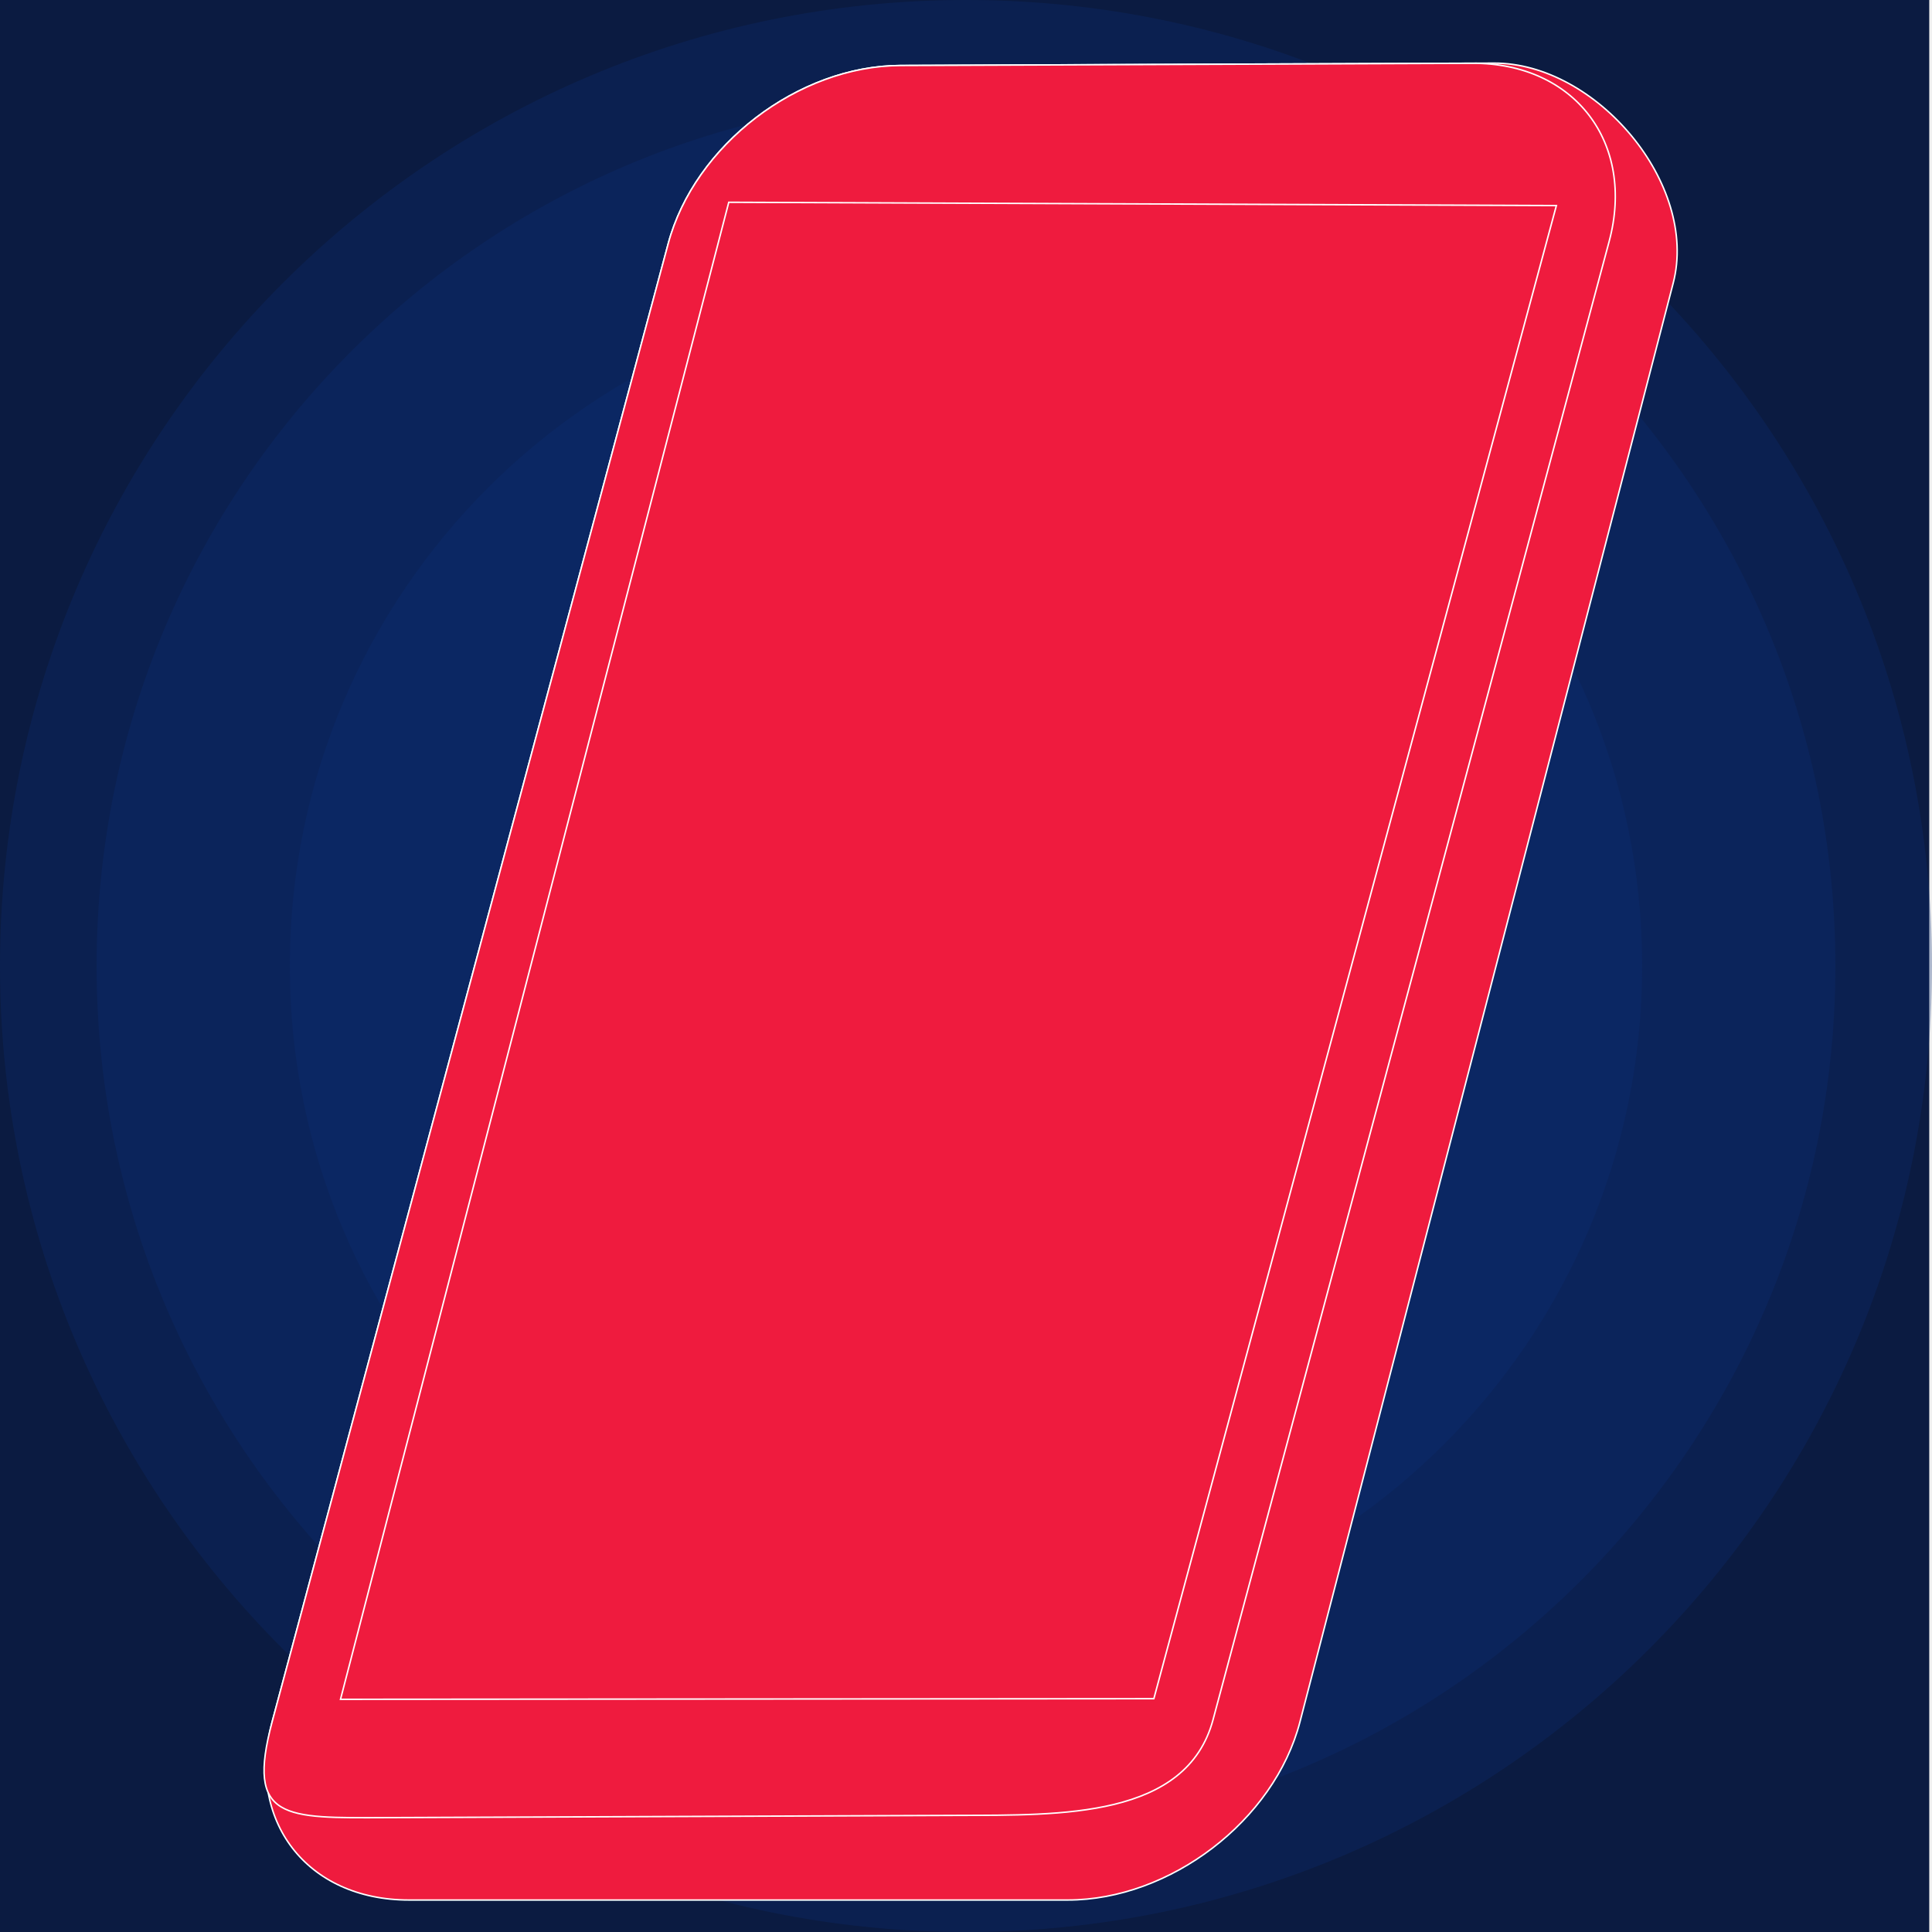
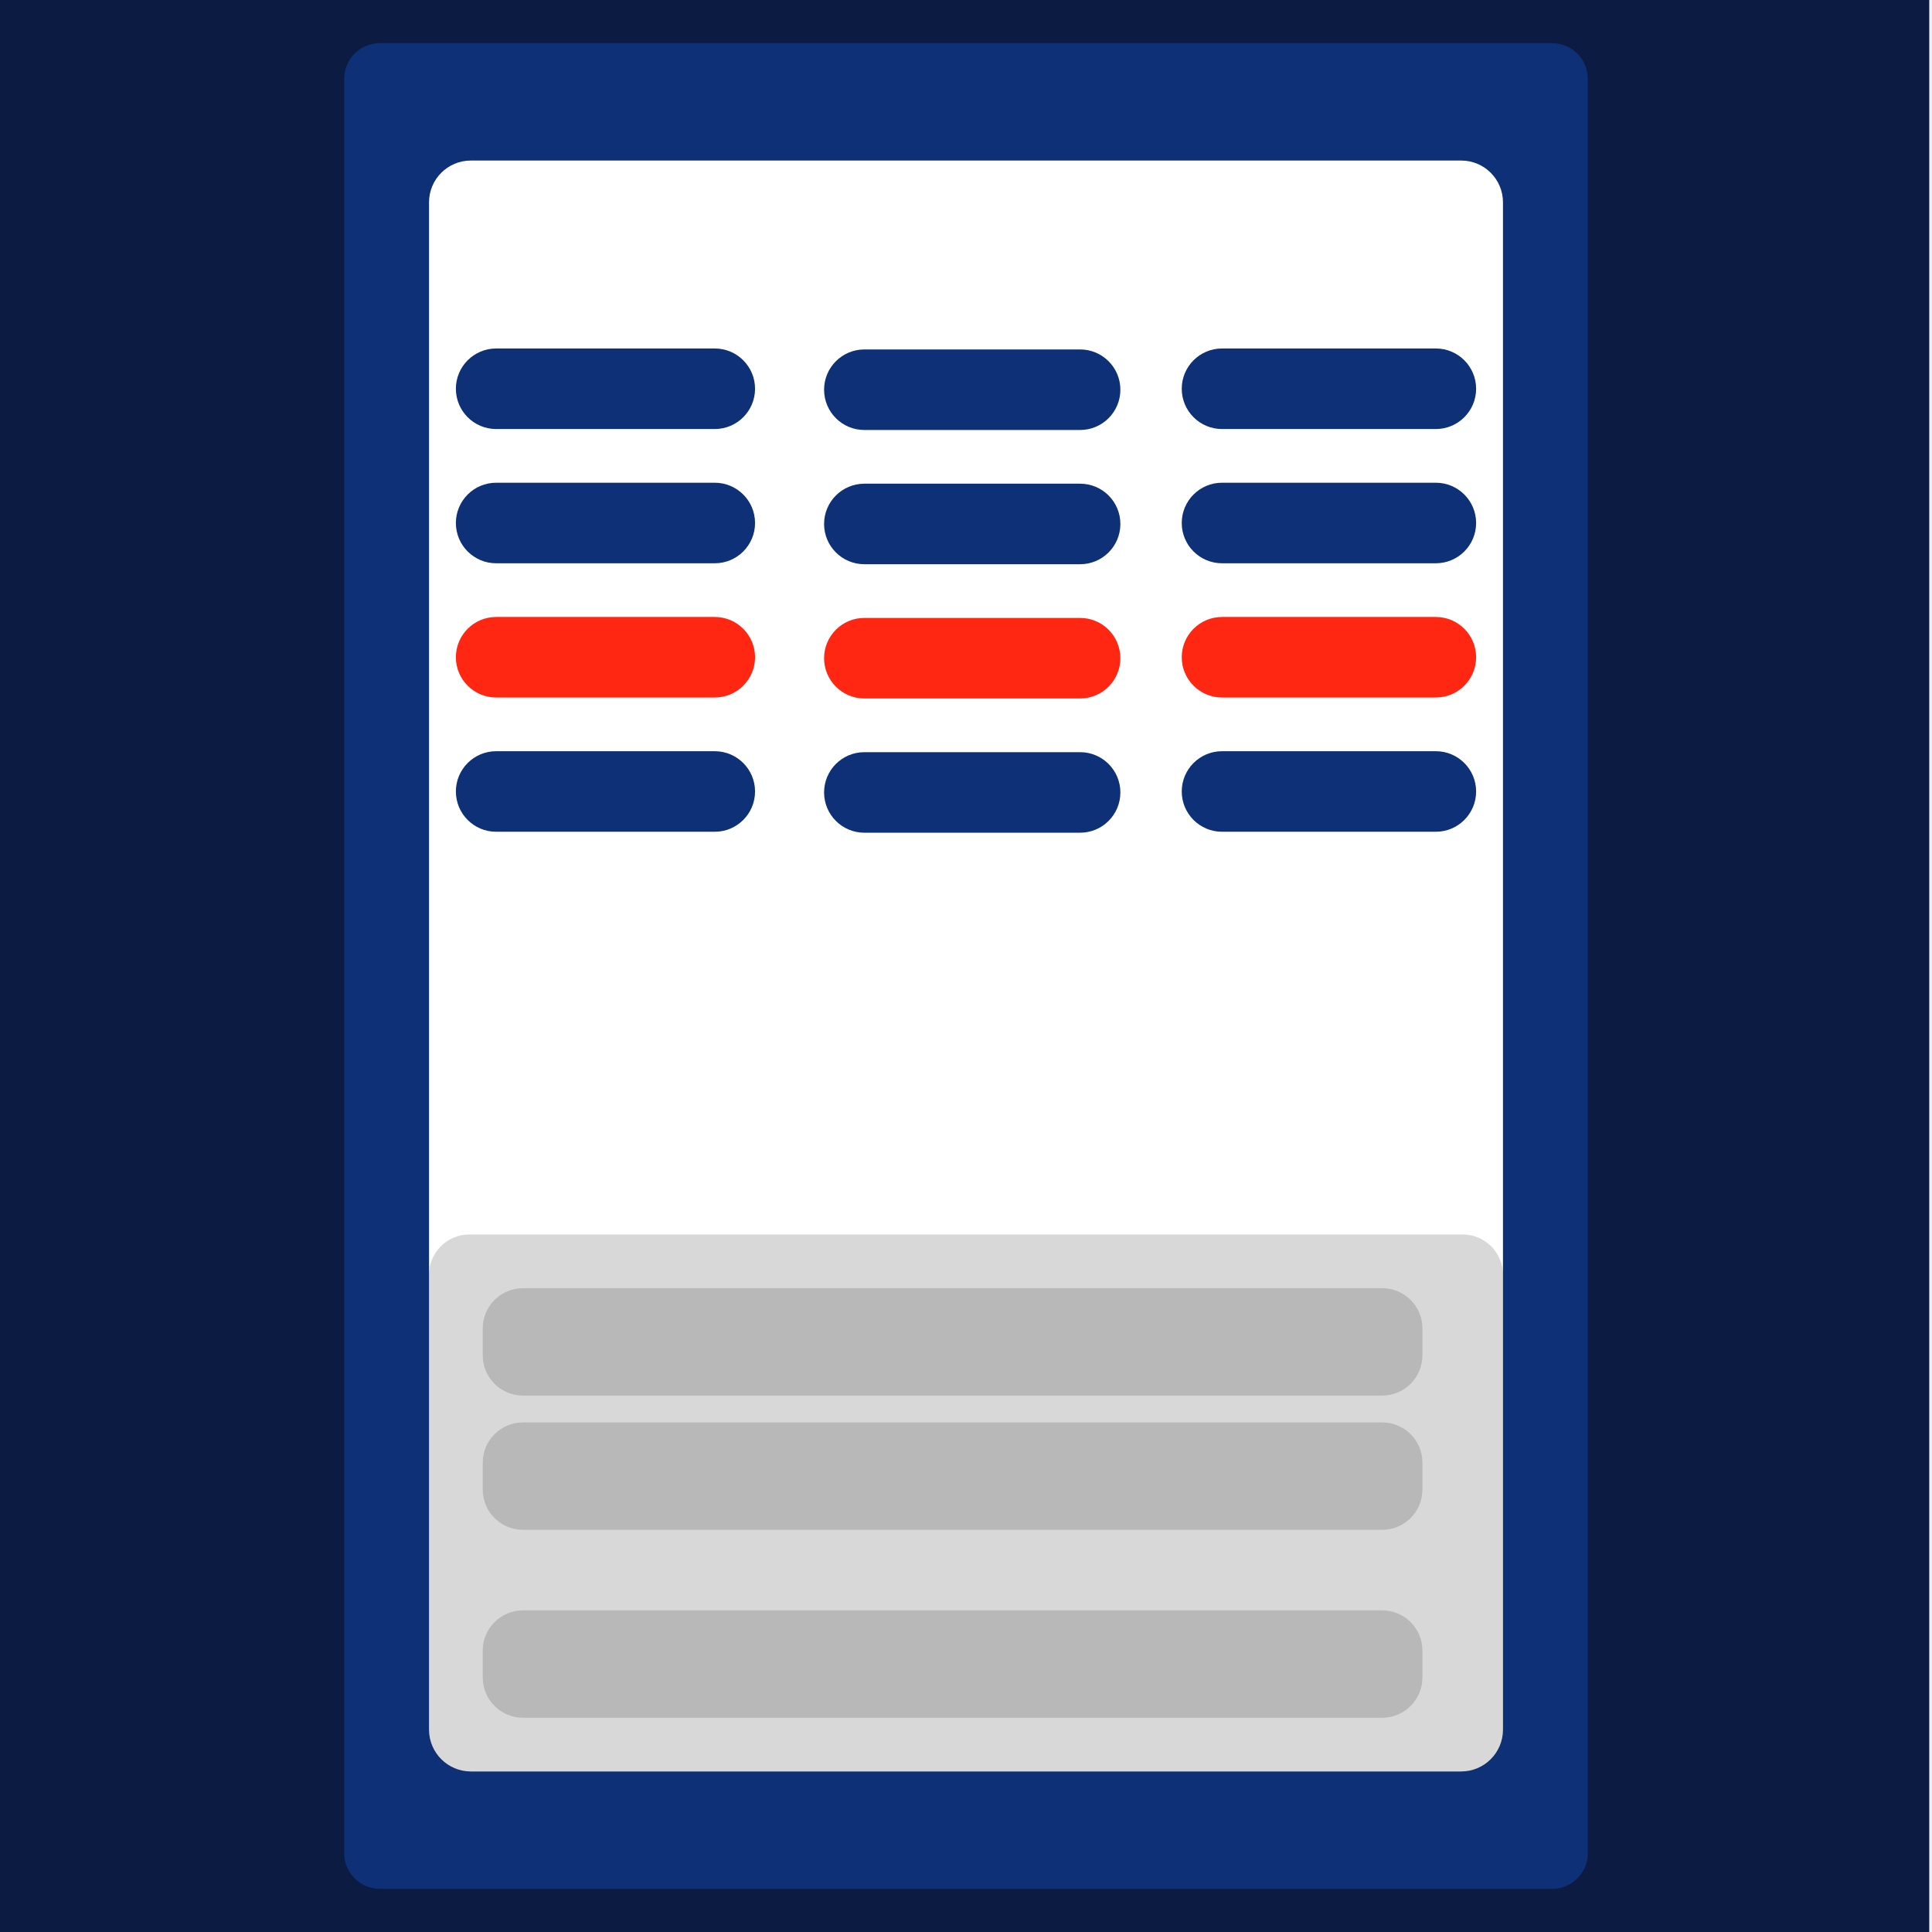
<svg xmlns="http://www.w3.org/2000/svg" width="2000" height="2000" viewBox="0 0 2000 2000" id="svg2" version="1.1">
  <defs id="defs4">
    <clipPath clipPathUnits="userSpaceOnUse" id="clipPath4378">
      <rect style="color:#000000;clip-rule:nonzero;display:inline;overflow:visible;visibility:visible;opacity:1;isolation:auto;mix-blend-mode:normal;color-interpolation:sRGB;color-interpolation-filters:linearRGB;solid-color:#000000;solid-opacity:1;fill:#0b1b41;fill-opacity:1;fill-rule:evenodd;stroke:none;stroke-width:1px;stroke-linecap:butt;stroke-linejoin:miter;stroke-miterlimit:4;stroke-dasharray:none;stroke-dashoffset:0;stroke-opacity:1;color-rendering:auto;image-rendering:auto;shape-rendering:auto;text-rendering:auto;enable-background:accumulate" id="rect4380" width="1000" height="1600" x="0" y="2.2617187e-05" ry="0" />
    </clipPath>
    <clipPath clipPathUnits="userSpaceOnUse" id="clipPath4382">
      <rect style="color:#000000;clip-rule:nonzero;display:inline;overflow:visible;visibility:visible;opacity:1;isolation:auto;mix-blend-mode:normal;color-interpolation:sRGB;color-interpolation-filters:linearRGB;solid-color:#000000;solid-opacity:1;fill:#0b1b41;fill-opacity:1;fill-rule:evenodd;stroke:none;stroke-width:1px;stroke-linecap:butt;stroke-linejoin:miter;stroke-miterlimit:4;stroke-dasharray:none;stroke-dashoffset:0;stroke-opacity:1;color-rendering:auto;image-rendering:auto;shape-rendering:auto;text-rendering:auto;enable-background:accumulate" id="rect4384" width="1000" height="1600" x="0" y="0" ry="0" />
    </clipPath>
  </defs>
  <g id="layer2" style="display:inline" transform="translate(0,1000)">
    <rect style="color:#000000;clip-rule:nonzero;display:inline;overflow:visible;visibility:visible;opacity:1;isolation:auto;mix-blend-mode:normal;color-interpolation:sRGB;color-interpolation-filters:linearRGB;solid-color:#000000;solid-opacity:1;fill:#0b1b41;fill-opacity:1;fill-rule:evenodd;stroke:none;stroke-width:1px;stroke-linecap:butt;stroke-linejoin:miter;stroke-miterlimit:4;stroke-dasharray:none;stroke-dashoffset:0;stroke-opacity:1;color-rendering:auto;image-rendering:auto;shape-rendering:auto;text-rendering:auto;enable-background:accumulate" id="rect4266" width="1997.143" height="2000" x="0" y="-1000" ry="0" />
  </g>
-   <g id="layer1" transform="translate(0,947.6378)" style="display:inline">
-     <path style="fill:#0d3076;fill-opacity:0.29;fill-rule:evenodd;stroke:none;stroke-width:1px;stroke-linecap:butt;stroke-linejoin:miter;stroke-opacity:1" d="M 1000,0 A 1000,1000 0 0 0 0,1000 1000,1000 0 0 0 1000,2000 1000,1000 0 0 0 2000,1000 1000,1000 0 0 0 1000,0 Z m 0,600 a 400,400 0 0 1 400,400 400,400 0 0 1 -400,400 400,400 0 0 1 -400,-400 400,400 0 0 1 400,-400 z" id="path4222" transform="translate(0,-947.6378)" />
-     <path style="fill:#0d3076;fill-opacity:0.29;fill-rule:evenodd;stroke:none;stroke-width:1px;stroke-linecap:butt;stroke-linejoin:miter;stroke-opacity:1" d="m 1000,100 a 900,900 0 0 0 -900,900 900,900 0 0 0 900,900 900,900 0 0 0 900,-900 900,900 0 0 0 -900,-900 z m 0,500 a 400,400 0 0 1 400,400 400,400 0 0 1 -400,400 400,400 0 0 1 -400,-400 400,400 0 0 1 400,-400 z" id="path4224" transform="translate(0,-947.6378)" />
-     <path style="fill:#0d3076;fill-opacity:0.29;fill-rule:evenodd;stroke:none;stroke-width:1px;stroke-linecap:butt;stroke-linejoin:miter;stroke-opacity:1" d="m 1000,300 a 700,700 0 0 0 -700,700 700,700 0 0 0 700,700 700,700 0 0 0 700,-700 700,700 0 0 0 -700,-700 z m 0,300 a 400,400 0 0 1 400,400 400,400 0 0 1 -400,400 400,400 0 0 1 -400,-400 400,400 0 0 1 400,-400 z" id="path4226" transform="translate(0,-947.6378)" />
-     <circle transform="translate(0,-547.6378)" style="fill:#0d3076;fill-opacity:1;fill-rule:evenodd;stroke:#000000;stroke-width:1px;stroke-linecap:butt;stroke-linejoin:miter;stroke-opacity:1" id="path4230" cx="1000" cy="600" r="300" />
+   <g id="layer1" transform="translate(0,947.6378)" style="display:none;opacity:1">
+     <circle style="display:inline;opacity:1;fill:#0d3076;fill-opacity:1;fill-rule:evenodd;stroke:#000000;stroke-width:1.257px;stroke-linecap:butt;stroke-linejoin:miter;stroke-opacity:1" id="path4230" cx="1000" cy="52.362" r="377.015" />
  </g>
-   <g id="layer3" transform="translate(0,400)" style="display:inline" />
-   <path style="color:#000000;clip-rule:nonzero;display:inline;overflow:visible;visibility:visible;opacity:1;isolation:auto;mix-blend-mode:normal;color-interpolation:sRGB;color-interpolation-filters:linearRGB;solid-color:#000000;solid-opacity:1;fill:#ef1b3e;fill-opacity:1;fill-rule:evenodd;stroke:#ffffff;stroke-width:1.531px;stroke-linecap:butt;stroke-linejoin:miter;stroke-miterlimit:4;stroke-dasharray:none;stroke-dashoffset:0;stroke-opacity:1;color-rendering:auto;image-rendering:auto;shape-rendering:auto;text-rendering:auto;enable-background:accumulate" d="M 932.174,67.799 1546.506,65.354 C 1652.318,64.933 1758.66,190.627 1732.091,293.049 l -386.353,1489.358 c -26.57,102.423 -134.619,184.49 -240.432,184.49 l -681.994,0 c -105.813,0 -168.95,-82.282 -141.564,-184.49 L 691.742,252.289 C 719.129,150.082 826.362,68.221 932.174,67.799 Z" id="rect4217-7" />
-   <path style="color:#000000;clip-rule:nonzero;display:inline;overflow:visible;visibility:visible;opacity:1;isolation:auto;mix-blend-mode:normal;color-interpolation:sRGB;color-interpolation-filters:linearRGB;solid-color:#000000;solid-opacity:1;fill:#ef1b3e;fill-opacity:1;fill-rule:evenodd;stroke:#ffffff;stroke-width:1.531px;stroke-linecap:butt;stroke-linejoin:miter;stroke-miterlimit:4;stroke-dasharray:none;stroke-dashoffset:0;stroke-opacity:1;color-rendering:auto;image-rendering:auto;shape-rendering:auto;text-rendering:auto;enable-background:accumulate" d="m 932.134,67.813 592.07,-2.306 c 105.812,-0.412 168.95,82.282 141.564,184.49 L 1255.774,1780.114 c -27.386,102.207 -157.677,98.765 -263.489,99.177 l -592.07,2.306 c -105.812,0.412 -145.893,3.03 -118.506,-99.177 L 691.702,252.302 C 719.089,150.095 826.322,68.225 932.134,67.813 Z" id="rect4217-7-5" />
-   <path style="color:#000000;clip-rule:nonzero;display:inline;overflow:visible;visibility:visible;opacity:1;isolation:auto;mix-blend-mode:normal;color-interpolation:sRGB;color-interpolation-filters:linearRGB;solid-color:#000000;solid-opacity:1;fill:#ef1b3e;fill-opacity:1;fill-rule:evenodd;stroke:#ffffff;stroke-width:1.531px;stroke-linecap:butt;stroke-linejoin:miter;stroke-miterlimit:4;stroke-dasharray:none;stroke-dashoffset:0;stroke-opacity:1;color-rendering:auto;image-rendering:auto;shape-rendering:auto;text-rendering:auto;enable-background:accumulate" d="m 754.42,209.387 856.74,3.433 -416.707,1545.664 -841.965,0.634 z" id="rect4270" />
+   <g id="layer3" transform="translate(0,400)">
+     <rect style="color:#000000;clip-rule:nonzero;display:inline;overflow:visible;visibility:visible;opacity:1;isolation:auto;mix-blend-mode:normal;color-interpolation:sRGB;color-interpolation-filters:linearRGB;solid-color:#000000;solid-opacity:1;fill:#0d3076;fill-opacity:1;fill-rule:evenodd;stroke:none;stroke-width:1px;stroke-linecap:butt;stroke-linejoin:miter;stroke-miterlimit:4;stroke-dasharray:none;stroke-dashoffset:0;stroke-opacity:1;color-rendering:auto;image-rendering:auto;shape-rendering:auto;text-rendering:auto;enable-background:accumulate" id="rect4204" width="1287.361" height="1910.715" x="356.319" y="-355.357" ry="36.902" />
+     <rect style="color:#000000;clip-rule:nonzero;display:inline;overflow:visible;visibility:visible;opacity:1;isolation:auto;mix-blend-mode:normal;color-interpolation:sRGB;color-interpolation-filters:linearRGB;solid-color:#000000;solid-opacity:1;fill:#ffffff;fill-opacity:1;fill-rule:evenodd;stroke:none;stroke-width:1px;stroke-linecap:butt;stroke-linejoin:miter;stroke-miterlimit:4;stroke-dasharray:none;stroke-dashoffset:0;stroke-opacity:1;color-rendering:auto;image-rendering:auto;shape-rendering:auto;text-rendering:auto;enable-background:accumulate" id="rect4206" width="1111.736" height="1667.603" x="444.132" y="-233.802" ry="43.249" />
+     <rect style="color:#000000;clip-rule:nonzero;display:inline;overflow:visible;visibility:visible;opacity:1;isolation:auto;mix-blend-mode:normal;color-interpolation:sRGB;color-interpolation-filters:linearRGB;solid-color:#000000;solid-opacity:1;fill:#0d3076;fill-opacity:1;fill-rule:evenodd;stroke:none;stroke-width:1px;stroke-linecap:butt;stroke-linejoin:miter;stroke-miterlimit:4;stroke-dasharray:none;stroke-dashoffset:0;stroke-opacity:1;color-rendering:auto;image-rendering:auto;shape-rendering:auto;text-rendering:auto;enable-background:accumulate" id="rect4855" width="309.698" height="83.38" x="471.926" y="-39.248" ry="41.69" />
+     <rect style="color:#000000;clip-rule:nonzero;display:inline;overflow:visible;visibility:visible;opacity:1;isolation:auto;mix-blend-mode:normal;color-interpolation:sRGB;color-interpolation-filters:linearRGB;solid-color:#000000;solid-opacity:1;fill:#0d3076;fill-opacity:1;fill-rule:evenodd;stroke:none;stroke-width:1px;stroke-linecap:butt;stroke-linejoin:miter;stroke-miterlimit:4;stroke-dasharray:none;stroke-dashoffset:0;stroke-opacity:1;color-rendering:auto;image-rendering:auto;shape-rendering:auto;text-rendering:auto;enable-background:accumulate" id="rect4855-3" width="306.72" height="83.38" x="853.092" y="-38.255" ry="41.69" />
+     <rect style="color:#000000;clip-rule:nonzero;display:inline;overflow:visible;visibility:visible;opacity:1;isolation:auto;mix-blend-mode:normal;color-interpolation:sRGB;color-interpolation-filters:linearRGB;solid-color:#000000;solid-opacity:1;fill:#0d3076;fill-opacity:1;fill-rule:evenodd;stroke:none;stroke-width:1px;stroke-linecap:butt;stroke-linejoin:miter;stroke-miterlimit:4;stroke-dasharray:none;stroke-dashoffset:0;stroke-opacity:1;color-rendering:auto;image-rendering:auto;shape-rendering:auto;text-rendering:auto;enable-background:accumulate" id="rect4855-3-5" width="304.735" height="83.38" x="1223.34" y="-39.248" ry="41.69" />
+     <rect style="color:#000000;clip-rule:nonzero;display:inline;overflow:visible;visibility:visible;opacity:1;isolation:auto;mix-blend-mode:normal;color-interpolation:sRGB;color-interpolation-filters:linearRGB;solid-color:#000000;solid-opacity:1;fill:#0d3076;fill-opacity:1;fill-rule:evenodd;stroke:none;stroke-width:1px;stroke-linecap:butt;stroke-linejoin:miter;stroke-miterlimit:4;stroke-dasharray:none;stroke-dashoffset:0;stroke-opacity:1;color-rendering:auto;image-rendering:auto;shape-rendering:auto;text-rendering:auto;enable-background:accumulate" id="rect4855-6" width="309.698" height="83.38" x="471.926" y="99.719" ry="41.69" />
+     <rect style="color:#000000;clip-rule:nonzero;display:inline;overflow:visible;visibility:visible;opacity:1;isolation:auto;mix-blend-mode:normal;color-interpolation:sRGB;color-interpolation-filters:linearRGB;solid-color:#000000;solid-opacity:1;fill:#0d3076;fill-opacity:1;fill-rule:evenodd;stroke:none;stroke-width:1px;stroke-linecap:butt;stroke-linejoin:miter;stroke-miterlimit:4;stroke-dasharray:none;stroke-dashoffset:0;stroke-opacity:1;color-rendering:auto;image-rendering:auto;shape-rendering:auto;text-rendering:auto;enable-background:accumulate" id="rect4855-3-2" width="306.72" height="83.38" x="853.092" y="100.712" ry="41.69" />
+     <rect style="color:#000000;clip-rule:nonzero;display:inline;overflow:visible;visibility:visible;opacity:1;isolation:auto;mix-blend-mode:normal;color-interpolation:sRGB;color-interpolation-filters:linearRGB;solid-color:#000000;solid-opacity:1;fill:#0d3076;fill-opacity:1;fill-rule:evenodd;stroke:none;stroke-width:1px;stroke-linecap:butt;stroke-linejoin:miter;stroke-miterlimit:4;stroke-dasharray:none;stroke-dashoffset:0;stroke-opacity:1;color-rendering:auto;image-rendering:auto;shape-rendering:auto;text-rendering:auto;enable-background:accumulate" id="rect4855-3-5-9" width="304.735" height="83.38" x="1223.34" y="99.719" ry="41.69" />
+     <rect style="color:#000000;clip-rule:nonzero;display:inline;overflow:visible;visibility:visible;opacity:1;isolation:auto;mix-blend-mode:normal;color-interpolation:sRGB;color-interpolation-filters:linearRGB;solid-color:#000000;solid-opacity:1;fill:#ff2711;fill-opacity:1;fill-rule:evenodd;stroke:none;stroke-width:1px;stroke-linecap:butt;stroke-linejoin:miter;stroke-miterlimit:4;stroke-dasharray:none;stroke-dashoffset:0;stroke-opacity:1;color-rendering:auto;image-rendering:auto;shape-rendering:auto;text-rendering:auto;enable-background:accumulate" id="rect4855-6-1" width="309.698" height="83.38" x="471.926" y="238.686" ry="41.69" />
+     <rect style="color:#000000;clip-rule:nonzero;display:inline;overflow:visible;visibility:visible;opacity:1;isolation:auto;mix-blend-mode:normal;color-interpolation:sRGB;color-interpolation-filters:linearRGB;solid-color:#000000;solid-opacity:1;fill:#ff2711;fill-opacity:1;fill-rule:evenodd;stroke:none;stroke-width:1px;stroke-linecap:butt;stroke-linejoin:miter;stroke-miterlimit:4;stroke-dasharray:none;stroke-dashoffset:0;stroke-opacity:1;color-rendering:auto;image-rendering:auto;shape-rendering:auto;text-rendering:auto;enable-background:accumulate" id="rect4855-3-2-2" width="306.72" height="83.38" x="853.092" y="239.679" ry="41.69" />
+     <rect style="color:#000000;clip-rule:nonzero;display:inline;overflow:visible;visibility:visible;opacity:1;isolation:auto;mix-blend-mode:normal;color-interpolation:sRGB;color-interpolation-filters:linearRGB;solid-color:#000000;solid-opacity:1;fill:#ff2711;fill-opacity:1;fill-rule:evenodd;stroke:none;stroke-width:1px;stroke-linecap:butt;stroke-linejoin:miter;stroke-miterlimit:4;stroke-dasharray:none;stroke-dashoffset:0;stroke-opacity:1;color-rendering:auto;image-rendering:auto;shape-rendering:auto;text-rendering:auto;enable-background:accumulate" id="rect4855-3-5-9-7" width="304.735" height="83.38" x="1223.34" y="238.686" ry="41.69" />
+     <rect style="color:#000000;clip-rule:nonzero;display:inline;overflow:visible;visibility:visible;opacity:1;isolation:auto;mix-blend-mode:normal;color-interpolation:sRGB;color-interpolation-filters:linearRGB;solid-color:#000000;solid-opacity:1;fill:#0d3076;fill-opacity:1;fill-rule:evenodd;stroke:none;stroke-width:1px;stroke-linecap:butt;stroke-linejoin:miter;stroke-miterlimit:4;stroke-dasharray:none;stroke-dashoffset:0;stroke-opacity:1;color-rendering:auto;image-rendering:auto;shape-rendering:auto;text-rendering:auto;enable-background:accumulate" id="rect4855-6-1-0" width="309.698" height="83.38" x="471.926" y="377.653" ry="41.69" />
+     <rect style="color:#000000;clip-rule:nonzero;display:inline;overflow:visible;visibility:visible;opacity:1;isolation:auto;mix-blend-mode:normal;color-interpolation:sRGB;color-interpolation-filters:linearRGB;solid-color:#000000;solid-opacity:1;fill:#0d3076;fill-opacity:1;fill-rule:evenodd;stroke:none;stroke-width:1px;stroke-linecap:butt;stroke-linejoin:miter;stroke-miterlimit:4;stroke-dasharray:none;stroke-dashoffset:0;stroke-opacity:1;color-rendering:auto;image-rendering:auto;shape-rendering:auto;text-rendering:auto;enable-background:accumulate" id="rect4855-3-2-2-9" width="306.72" height="83.38" x="853.092" y="378.646" ry="41.69" />
+     <rect style="color:#000000;clip-rule:nonzero;display:inline;overflow:visible;visibility:visible;opacity:1;isolation:auto;mix-blend-mode:normal;color-interpolation:sRGB;color-interpolation-filters:linearRGB;solid-color:#000000;solid-opacity:1;fill:#0d3076;fill-opacity:1;fill-rule:evenodd;stroke:none;stroke-width:1px;stroke-linecap:butt;stroke-linejoin:miter;stroke-miterlimit:4;stroke-dasharray:none;stroke-dashoffset:0;stroke-opacity:1;color-rendering:auto;image-rendering:auto;shape-rendering:auto;text-rendering:auto;enable-background:accumulate" id="rect4855-3-5-9-7-3" width="304.735" height="83.38" x="1223.34" y="377.653" ry="41.69" />
+     <rect style="color:#000000;clip-rule:nonzero;display:inline;overflow:visible;visibility:visible;opacity:1;isolation:auto;mix-blend-mode:normal;color-interpolation:sRGB;color-interpolation-filters:linearRGB;solid-color:#000000;solid-opacity:1;fill:#1e1e1f;fill-opacity:0.174;fill-rule:evenodd;stroke:none;stroke-width:1px;stroke-linecap:butt;stroke-linejoin:miter;stroke-miterlimit:4;stroke-dasharray:none;stroke-dashoffset:0;stroke-opacity:1;color-rendering:auto;image-rendering:auto;shape-rendering:auto;text-rendering:auto;enable-background:accumulate" id="rect4965" width="1111.736" height="555.868" x="444.132" y="877.934" ry="41.69" />
+     <rect style="color:#000000;clip-rule:nonzero;display:inline;overflow:visible;visibility:visible;opacity:1;isolation:auto;mix-blend-mode:normal;color-interpolation:sRGB;color-interpolation-filters:linearRGB;solid-color:#000000;solid-opacity:1;fill:#1e1e1f;fill-opacity:0.174;fill-rule:evenodd;stroke:none;stroke-width:1px;stroke-linecap:butt;stroke-linejoin:miter;stroke-miterlimit:4;stroke-dasharray:none;stroke-dashoffset:0;stroke-opacity:1;color-rendering:auto;image-rendering:auto;shape-rendering:auto;text-rendering:auto;enable-background:accumulate" id="rect4967" width="972.769" height="111.174" x="499.719" y="933.521" ry="41.69" />
+     <rect style="color:#000000;clip-rule:nonzero;display:inline;overflow:visible;visibility:visible;opacity:1;isolation:auto;mix-blend-mode:normal;color-interpolation:sRGB;color-interpolation-filters:linearRGB;solid-color:#000000;solid-opacity:1;fill:#1e1e1f;fill-opacity:0.174;fill-rule:evenodd;stroke:none;stroke-width:1px;stroke-linecap:butt;stroke-linejoin:miter;stroke-miterlimit:4;stroke-dasharray:none;stroke-dashoffset:0;stroke-opacity:1;color-rendering:auto;image-rendering:auto;shape-rendering:auto;text-rendering:auto;enable-background:accumulate" id="rect4967-6" width="972.769" height="111.174" x="499.719" y="1072.487" ry="41.69" />
+     <rect style="color:#000000;clip-rule:nonzero;display:inline;overflow:visible;visibility:visible;opacity:1;isolation:auto;mix-blend-mode:normal;color-interpolation:sRGB;color-interpolation-filters:linearRGB;solid-color:#000000;solid-opacity:1;fill:#1e1e1f;fill-opacity:0.174;fill-rule:evenodd;stroke:none;stroke-width:1px;stroke-linecap:butt;stroke-linejoin:miter;stroke-miterlimit:4;stroke-dasharray:none;stroke-dashoffset:0;stroke-opacity:1;color-rendering:auto;image-rendering:auto;shape-rendering:auto;text-rendering:auto;enable-background:accumulate" id="rect4967-6-0" width="972.769" height="111.174" x="499.719" y="1267.041" ry="41.69" />
+   </g>
</svg>
